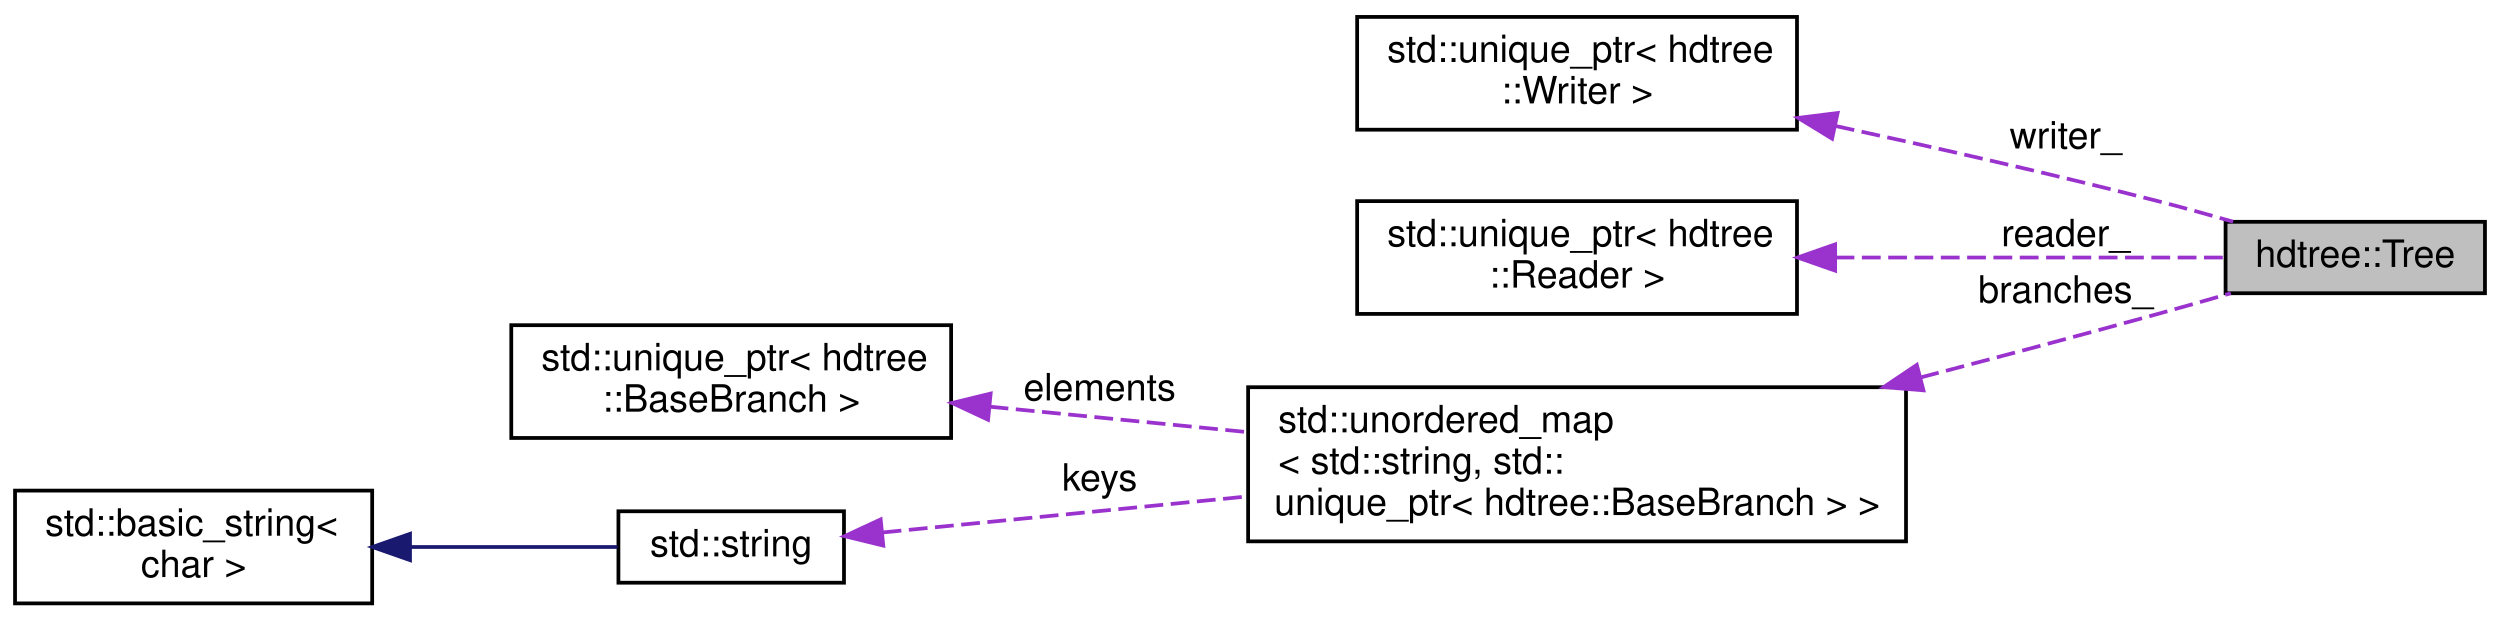
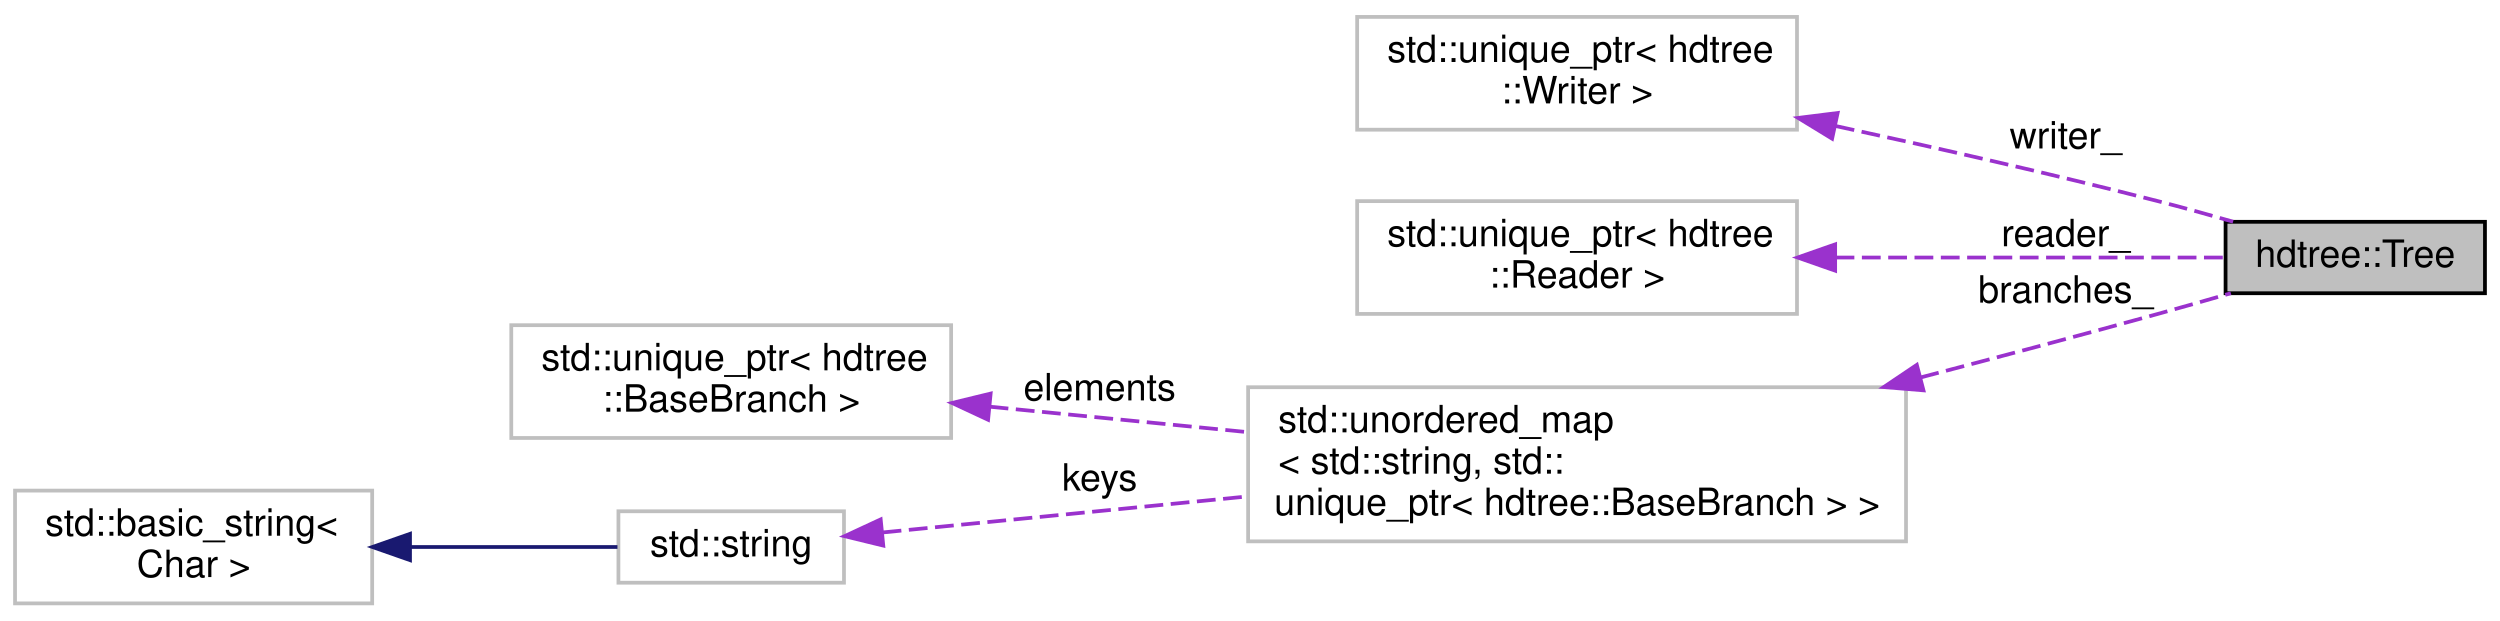
<svg xmlns="http://www.w3.org/2000/svg" xmlns:xlink="http://www.w3.org/1999/xlink" width="665pt" height="165pt" viewBox="0.00 0.00 665.00 165.00">
  <g id="graph0" class="graph" transform="scale(1 1) rotate(0) translate(4 161)">
    <g id="node1" class="node">
      <g id="a_node1">
        <a xlink:title="A container for many branches.">
          <polygon fill="#bfbfbf" stroke="black" points="588,-83 588,-102 657,-102 657,-83 588,-83" />
          <text text-anchor="middle" x="622.5" y="-90" font-family="Helvetica,sans-Serif" font-size="10.00">hdtree::Tree</text>
        </a>
      </g>
    </g>
    <g id="node2" class="node">
      <g id="a_node2">
-         <a target="_parent" xlink:href="http://en.cppreference.com/w/cpp/memory/unique_ptr.html" xlink:title=" ">
-           <polygon fill="none" stroke="black" points="357,-126.5 357,-156.5 474,-156.5 474,-126.5 357,-126.5" />
+         <a xlink:title=" ">
+           <polygon fill="none" stroke="#bfbfbf" points="357,-126.5 357,-156.5 474,-156.5 474,-126.5 357,-126.5" />
          <text text-anchor="start" x="365" y="-144.5" font-family="Helvetica,sans-Serif" font-size="10.00">std::unique_ptr&lt; hdtree</text>
          <text text-anchor="middle" x="415.5" y="-133.5" font-family="Helvetica,sans-Serif" font-size="10.00">::Writer &gt;</text>
        </a>
      </g>
    </g>
    <g id="edge1" class="edge">
      <path fill="none" stroke="#9a32cd" stroke-dasharray="5,2" d="M484.34,-127.47C511.12,-121.68 542.1,-114.65 570,-107.5 576.5,-105.84 583.41,-103.92 590,-102.03" />
      <polygon fill="#9a32cd" stroke="#9a32cd" points="483.34,-124.11 474.3,-129.63 484.81,-130.95 483.34,-124.11" />
      <text text-anchor="middle" x="545.5" y="-121.5" font-family="Helvetica,sans-Serif" font-size="10.00"> writer_</text>
    </g>
    <g id="node3" class="node">
      <g id="a_node3">
-         <a target="_parent" xlink:href="http://en.cppreference.com/w/cpp/memory/unique_ptr.html" xlink:title=" ">
-           <polygon fill="none" stroke="black" points="357,-77.5 357,-107.5 474,-107.5 474,-77.5 357,-77.5" />
+         <a xlink:title=" ">
+           <polygon fill="none" stroke="#bfbfbf" points="357,-77.5 357,-107.5 474,-107.5 474,-77.5 357,-77.5" />
          <text text-anchor="start" x="365" y="-95.5" font-family="Helvetica,sans-Serif" font-size="10.00">std::unique_ptr&lt; hdtree</text>
          <text text-anchor="middle" x="415.5" y="-84.5" font-family="Helvetica,sans-Serif" font-size="10.00">::Reader &gt;</text>
        </a>
      </g>
    </g>
    <g id="edge2" class="edge">
      <path fill="none" stroke="#9a32cd" stroke-dasharray="5,2" d="M484.26,-92.5C519.05,-92.5 559.9,-92.5 587.93,-92.5" />
      <polygon fill="#9a32cd" stroke="#9a32cd" points="484.15,-89 474.15,-92.5 484.15,-96 484.15,-89" />
      <text text-anchor="middle" x="545.5" y="-95.5" font-family="Helvetica,sans-Serif" font-size="10.00"> reader_</text>
    </g>
    <g id="node4" class="node">
      <g id="a_node4">
-         <a target="_parent" xlink:href="http://en.cppreference.com/w/cpp/container/unordered_map.html" xlink:title=" ">
-           <polygon fill="none" stroke="black" points="328,-17 328,-58 503,-58 503,-17 328,-17" />
+         <a xlink:title=" ">
+           <polygon fill="none" stroke="#bfbfbf" points="328,-17 328,-58 503,-58 503,-17 328,-17" />
          <text text-anchor="start" x="336" y="-46" font-family="Helvetica,sans-Serif" font-size="10.00">std::unordered_map</text>
          <text text-anchor="start" x="336" y="-35" font-family="Helvetica,sans-Serif" font-size="10.00">&lt; std::string, std::</text>
          <text text-anchor="middle" x="415.5" y="-24" font-family="Helvetica,sans-Serif" font-size="10.00">unique_ptr&lt; hdtree::BaseBranch &gt; &gt;</text>
        </a>
      </g>
    </g>
    <g id="edge3" class="edge">
      <path fill="none" stroke="#9a32cd" stroke-dasharray="5,2" d="M506.85,-60.59C527.62,-66.02 549.6,-71.87 570,-77.5 576.28,-79.23 582.98,-81.14 589.4,-83" />
      <polygon fill="#9a32cd" stroke="#9a32cd" points="507.64,-57.17 497.08,-58.04 505.87,-63.95 507.64,-57.17" />
      <text text-anchor="middle" x="545.5" y="-80.5" font-family="Helvetica,sans-Serif" font-size="10.00"> branches_</text>
    </g>
    <g id="node5" class="node">
      <g id="a_node5">
-         <a target="_parent" xlink:href="http://en.cppreference.com/w/cpp/memory/unique_ptr.html" xlink:title=" ">
-           <polygon fill="none" stroke="black" points="132,-44.5 132,-74.5 249,-74.5 249,-44.5 132,-44.5" />
+         <a xlink:title=" ">
+           <polygon fill="none" stroke="#bfbfbf" points="132,-44.5 132,-74.5 249,-74.5 249,-44.5 132,-44.5" />
          <text text-anchor="start" x="140" y="-62.5" font-family="Helvetica,sans-Serif" font-size="10.00">std::unique_ptr&lt; hdtree</text>
          <text text-anchor="middle" x="190.5" y="-51.5" font-family="Helvetica,sans-Serif" font-size="10.00">::BaseBranch &gt;</text>
        </a>
      </g>
    </g>
    <g id="edge4" class="edge">
      <path fill="none" stroke="#9a32cd" stroke-dasharray="5,2" d="M259.24,-52.82C280.77,-50.69 304.89,-48.31 327.58,-46.08" />
      <polygon fill="#9a32cd" stroke="#9a32cd" points="258.83,-49.34 249.22,-53.81 259.51,-56.31 258.83,-49.34" />
      <text text-anchor="middle" x="288.5" y="-54.5" font-family="Helvetica,sans-Serif" font-size="10.00"> elements</text>
    </g>
    <g id="node6" class="node">
      <g id="a_node6">
-         <a target="_parent" xlink:href="http://en.cppreference.com/w/cpp/string/basic_string.html" xlink:title=" ">
-           <polygon fill="none" stroke="black" points="160.5,-6 160.5,-25 220.5,-25 220.5,-6 160.5,-6" />
+         <a xlink:title=" ">
+           <polygon fill="none" stroke="#bfbfbf" points="160.5,-6 160.5,-25 220.5,-25 220.5,-6 160.5,-6" />
          <text text-anchor="middle" x="190.5" y="-13" font-family="Helvetica,sans-Serif" font-size="10.00">std::string</text>
        </a>
      </g>
    </g>
    <g id="edge5" class="edge">
      <path fill="none" stroke="#9a32cd" stroke-dasharray="5,2" d="M230.78,-19.37C257.57,-22.02 294.12,-25.62 327.57,-28.92" />
      <polygon fill="#9a32cd" stroke="#9a32cd" points="230.95,-15.87 220.65,-18.38 230.26,-22.84 230.95,-15.87" />
      <text text-anchor="middle" x="288.5" y="-30.5" font-family="Helvetica,sans-Serif" font-size="10.00"> keys</text>
    </g>
    <g id="node7" class="node">
      <g id="a_node7">
-         <a target="_parent" xlink:href="http://en.cppreference.com/w/cpp/string/basic_string.html" xlink:title=" ">
-           <polygon fill="none" stroke="black" points="0,-0.5 0,-30.5 95,-30.5 95,-0.5 0,-0.5" />
+         <a xlink:title=" ">
+           <polygon fill="none" stroke="#bfbfbf" points="0,-0.5 0,-30.5 95,-30.5 95,-0.5 0,-0.5" />
          <text text-anchor="start" x="8" y="-18.5" font-family="Helvetica,sans-Serif" font-size="10.00">std::basic_string&lt;</text>
-           <text text-anchor="middle" x="47.5" y="-7.5" font-family="Helvetica,sans-Serif" font-size="10.00"> char &gt;</text>
+           <text text-anchor="middle" x="47.5" y="-7.5" font-family="Helvetica,sans-Serif" font-size="10.00"> Char &gt;</text>
        </a>
      </g>
    </g>
    <g id="edge6" class="edge">
      <path fill="none" stroke="midnightblue" d="M105.09,-15.5C123.99,-15.5 144.29,-15.5 160.24,-15.5" />
      <polygon fill="midnightblue" stroke="midnightblue" points="105.06,-12 95.06,-15.5 105.06,-19 105.06,-12" />
    </g>
  </g>
</svg>
